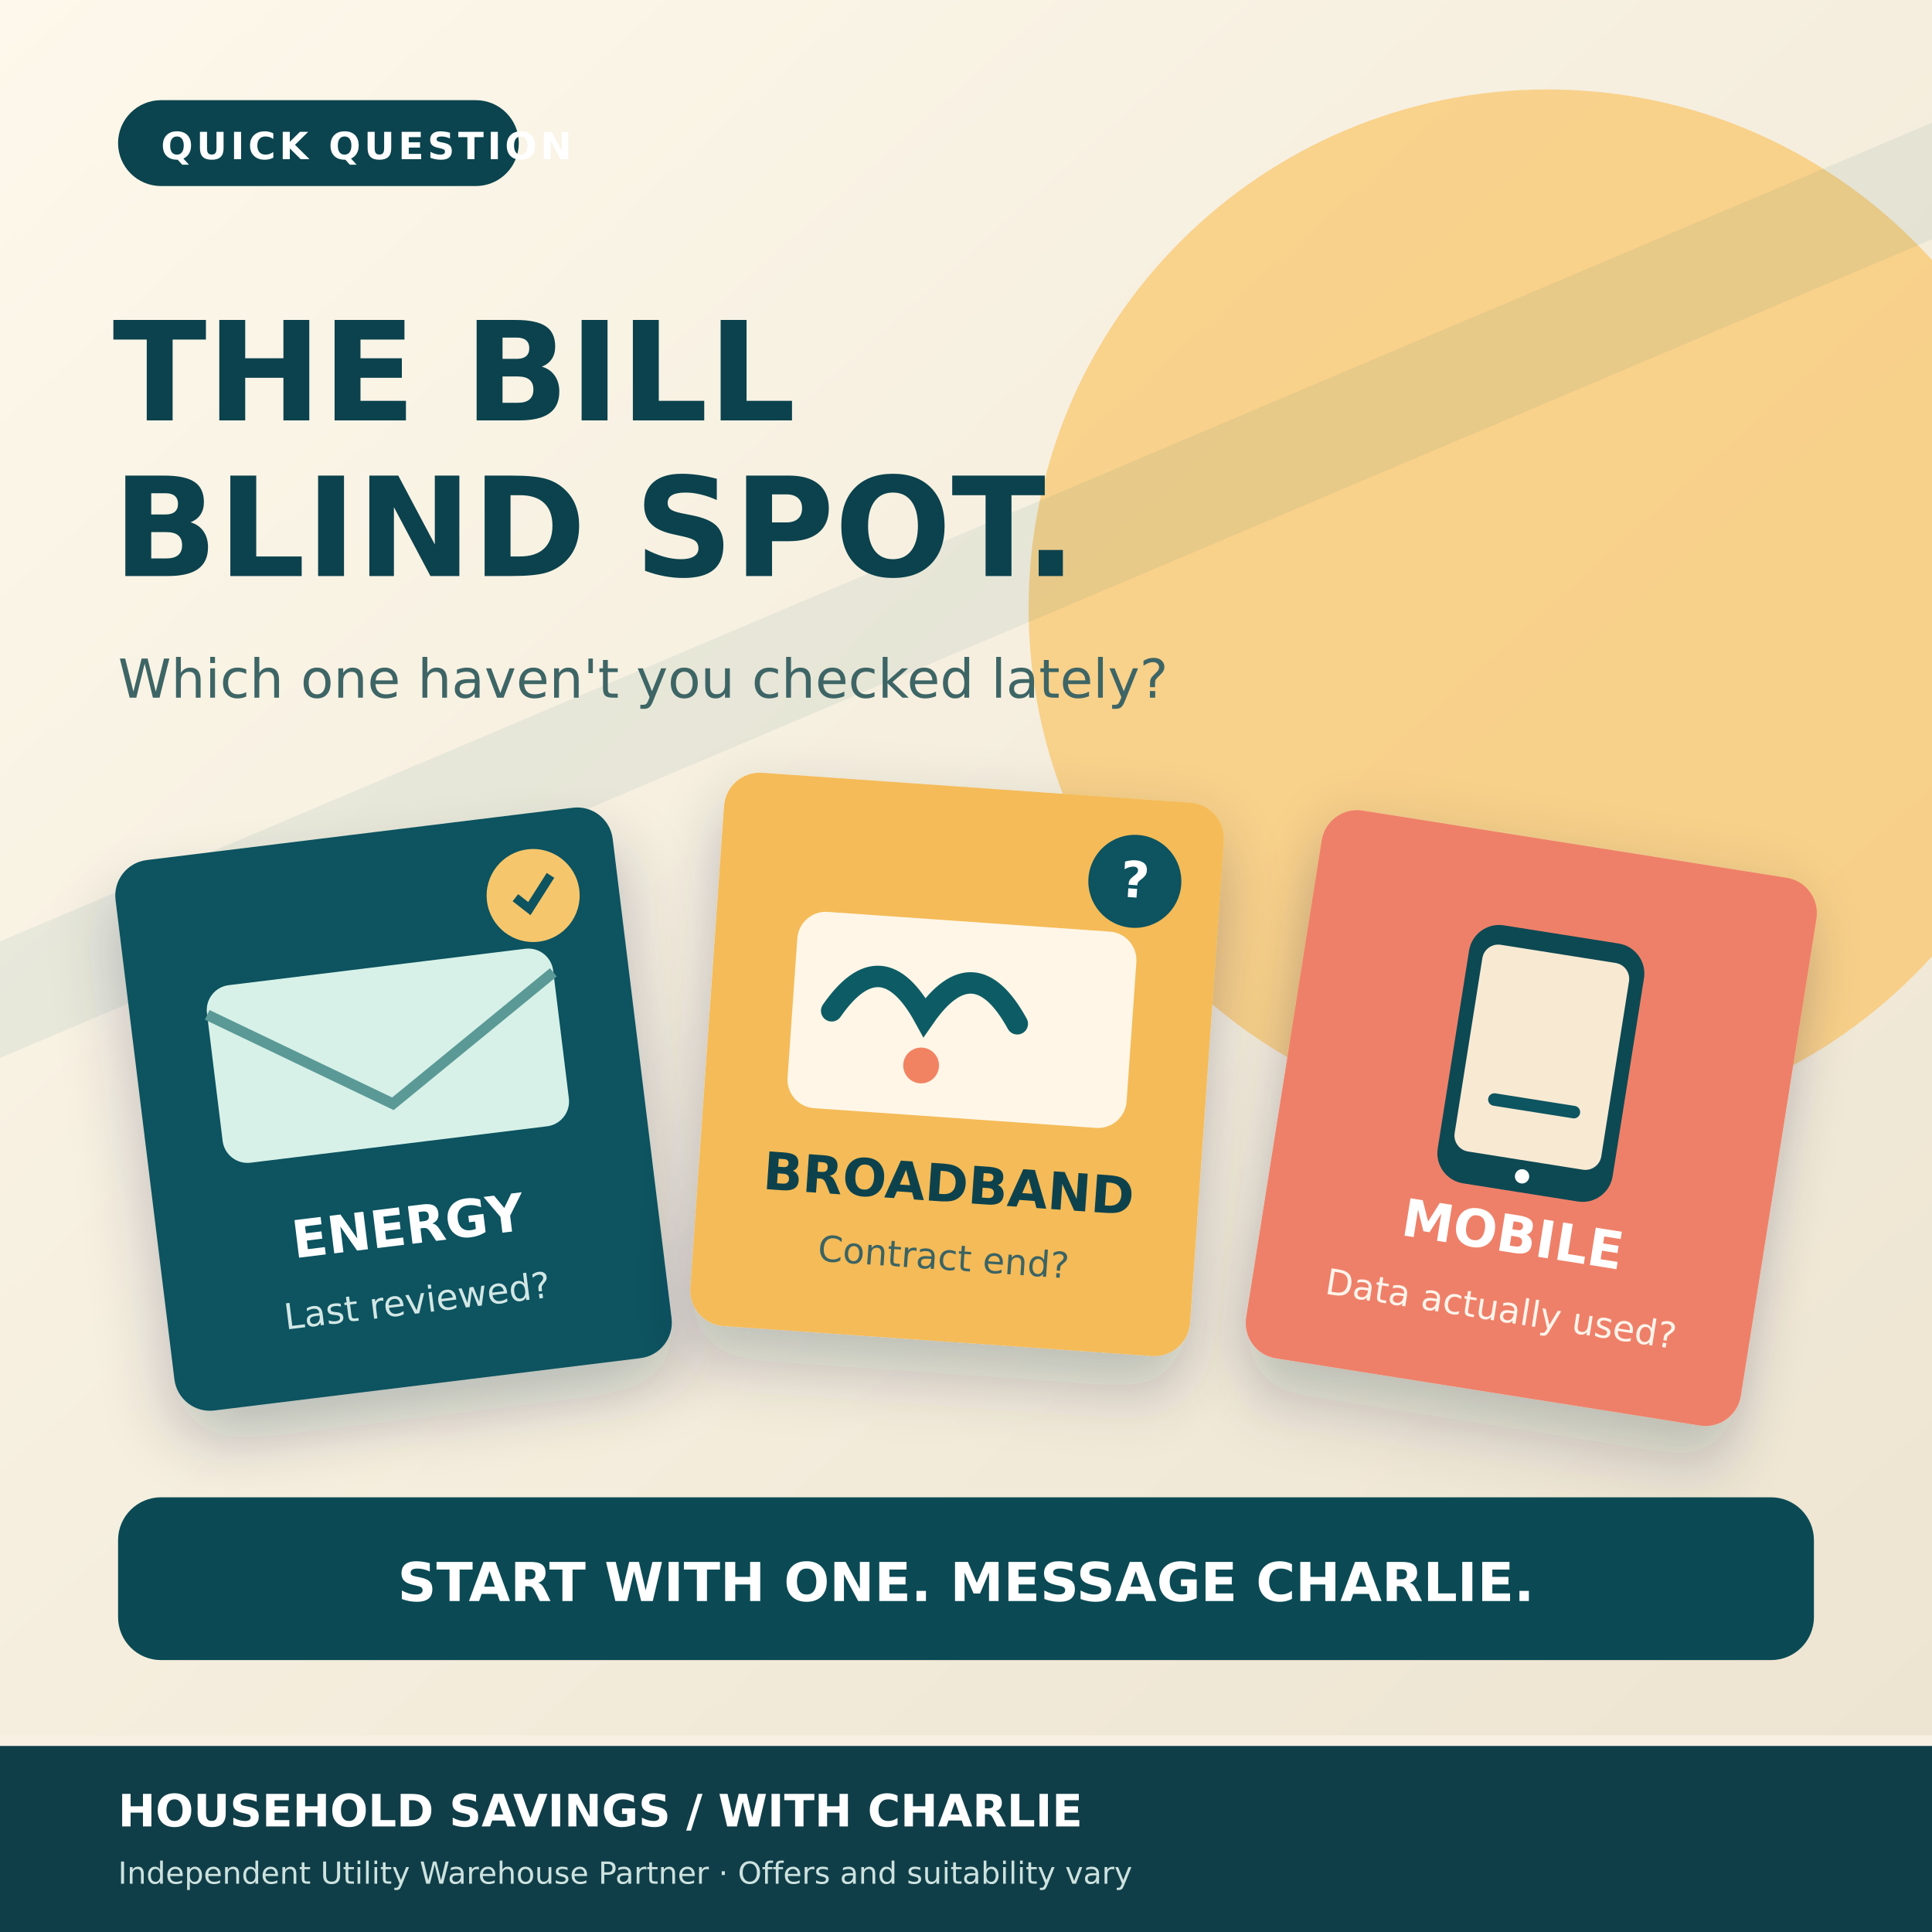
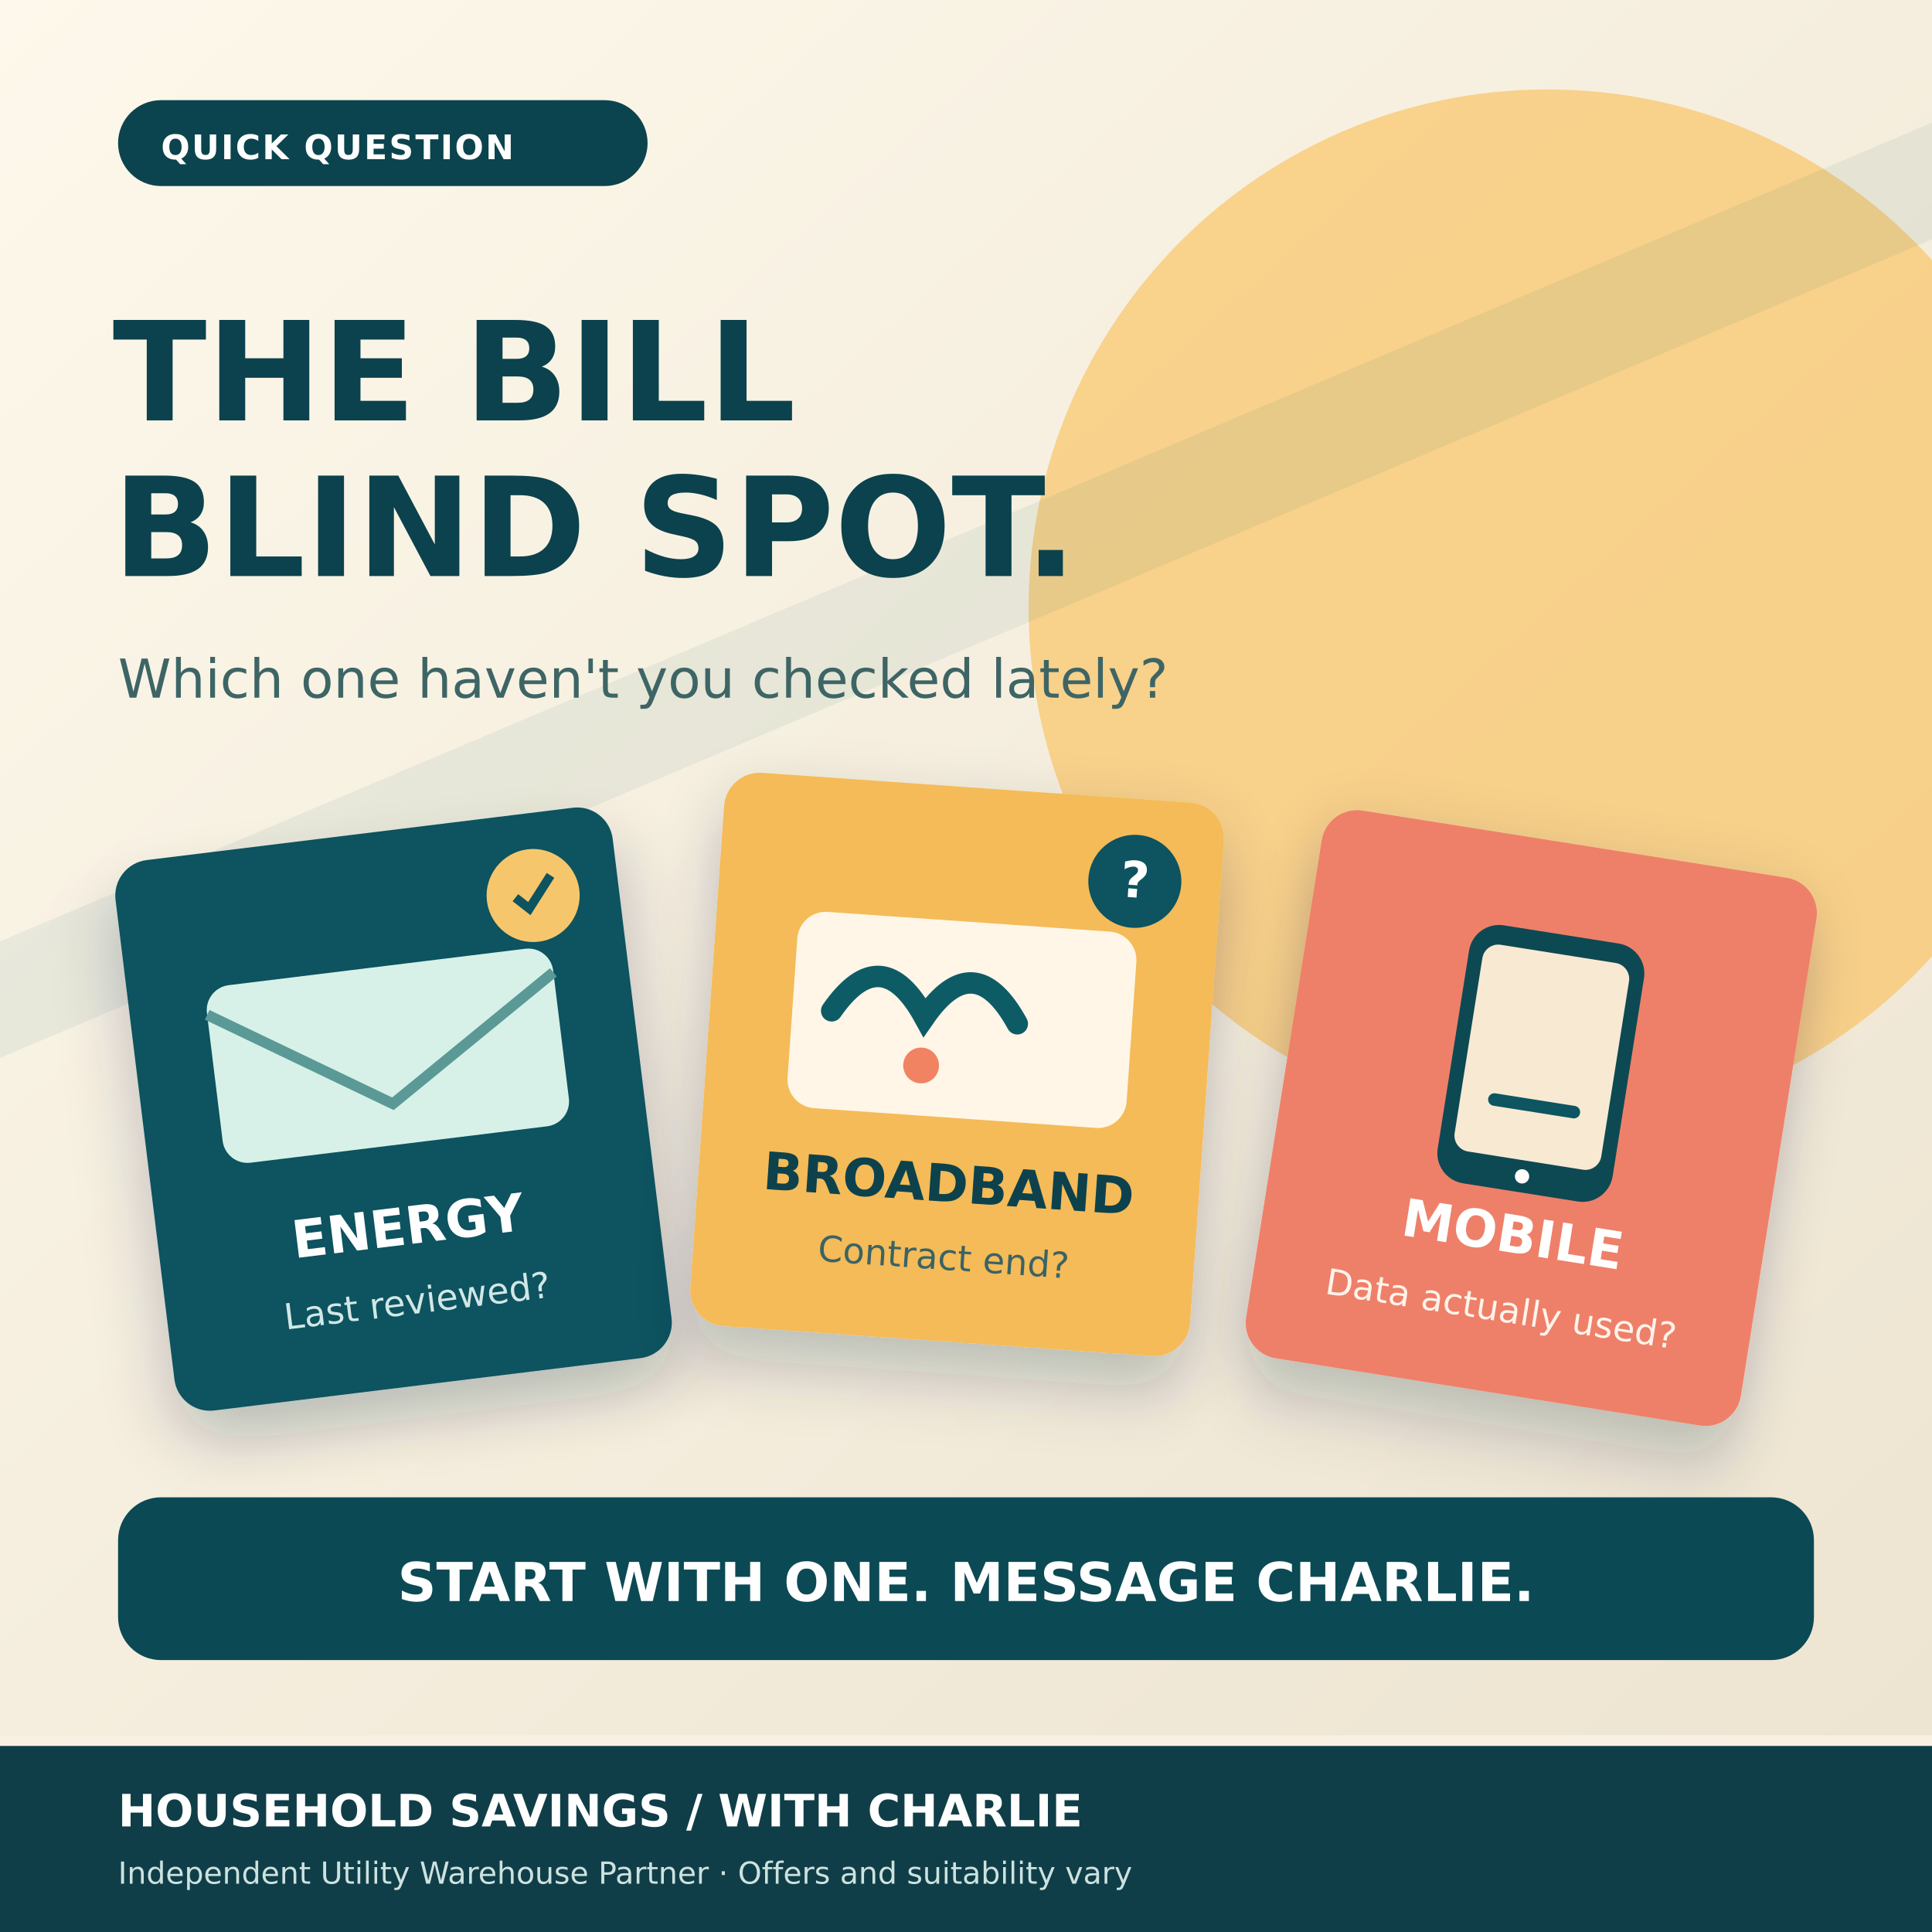
<svg xmlns="http://www.w3.org/2000/svg" width="1080" height="1080" viewBox="0 0 1080 1080">
  <defs>
    <filter id="shadow" x="-50%" y="-50%" width="200%" height="200%">
      <feDropShadow dx="0" dy="18" stdDeviation="18" flood-color="#102C3C" flood-opacity=".24" />
    </filter>
    <linearGradient id="paper" x1="0" y1="0" x2="1" y2="1">
      <stop stop-color="#FDF8EB" />
      <stop offset="1" stop-color="#EDE4D1" />
    </linearGradient>
  </defs>
  <rect width="1080" height="1080" fill="#F7F0E3" />
  <path d="M0 0L1080 0L1080 970L0 970Z" fill="url(#paper)" />
  <circle cx="865" cy="340" r="290" fill="#F9C468" opacity=".7" />
  <path d="M-50 580L1130 80" stroke="#0C5862" stroke-opacity=".07" stroke-width="60" />
-   <rect x="66" y="56" width="224" height="48" rx="24" fill="#0B444E" />
-   <text x="90" y="89" fill="#FFFFFF" font-family="DejaVu Sans,Arial" font-size="21" font-weight="700" letter-spacing="2">QUICK QUESTION</text>
+   <rect x="66" y="56" width="296" height="48" rx="24" fill="#0B444E" />
+   <text x="90" y="89" fill="#FFFFFF" font-family="DejaVu Sans,Arial" font-size="19" font-weight="700" letter-spacing="1">QUICK QUESTION</text>
  <text x="63" y="235" fill="#0B424D" font-family="DejaVu Sans,Arial" font-size="77" font-weight="900">THE BILL</text>
  <text x="63" y="322" fill="#0B424D" font-family="DejaVu Sans,Arial" font-size="77" font-weight="900">BLIND SPOT.</text>
  <text x="66" y="390" fill="#3E6565" font-family="DejaVu Sans,Arial" font-size="30">Which one haven't you checked lately?</text>
  <g transform="translate(80 465) rotate(-7 140 155)" filter="url(#shadow)">
    <rect x="0" y="0" width="280" height="310" rx="20" fill="#0B5360" />
    <circle cx="232" cy="46" r="26" fill="#F6C66C" />
    <path d="M222 46l7 7 14-17" stroke="#0B5360" stroke-width="5" fill="none" />
    <rect x="43" y="75" width="195" height="100" rx="14" fill="#D7F1E8" />
    <path d="M43 90l97 62 98-62" stroke="#5A9996" stroke-width="6" fill="none" />
    <text x="140" y="231" text-anchor="middle" fill="#FFFFFF" font-family="DejaVu Sans,Arial" font-size="29" font-weight="800">ENERGY</text>
    <text x="140" y="270" text-anchor="middle" fill="#D2E7E5" font-family="DejaVu Sans,Arial" font-size="20">Last reviewed?</text>
  </g>
  <g transform="translate(395 440) rotate(4 140 155)" filter="url(#shadow)">
    <rect x="0" y="0" width="280" height="310" rx="20" fill="#F4BB59" />
    <circle cx="232" cy="46" r="26" fill="#0B5360" />
    <text x="232" y="55" text-anchor="middle" fill="#FFFFFF" font-family="DejaVu Sans,Arial" font-size="28" font-weight="800">?</text>
    <rect x="46" y="75" width="190" height="110" rx="16" fill="#FFF6E7" />
    <path d="M68 130q25-42 52 0q25-42 52 0" stroke="#0F5B65" stroke-width="12" fill="none" stroke-linecap="round" />
    <circle cx="120" cy="157" r="10" fill="#F18364" />
    <text x="140" y="232" text-anchor="middle" fill="#0B424D" font-family="DejaVu Sans,Arial" font-size="29" font-weight="800">BROADBAND</text>
    <text x="140" y="270" text-anchor="middle" fill="#3B6464" font-family="DejaVu Sans,Arial" font-size="20">Contract end?</text>
  </g>
  <g transform="translate(716 470) rotate(9 140 155)" filter="url(#shadow)">
    <rect x="0" y="0" width="280" height="310" rx="20" fill="#EE8069" />
    <rect x="91" y="51" width="99" height="146" rx="17" fill="#0A4852" />
    <rect x="99" y="62" width="83" height="117" rx="9" fill="#F8E9D3" />
    <path d="M118 148h45" stroke="#0C5561" stroke-width="7" stroke-linecap="round" />
    <circle cx="140" cy="188" r="4" fill="#FFFFFF" />
    <text x="140" y="231" text-anchor="middle" fill="#FFFFFF" font-family="DejaVu Sans,Arial" font-size="29" font-weight="800">MOBILE</text>
    <text x="140" y="270" text-anchor="middle" fill="#FFF4EB" font-family="DejaVu Sans,Arial" font-size="20">Data actually used?</text>
  </g>
  <rect x="66" y="837" width="948" height="91" rx="24" fill="#0B4A54" />
  <text x="540" y="895" text-anchor="middle" fill="#FFFFFF" font-family="DejaVu Sans,Arial" font-size="30" font-weight="800">START WITH ONE.  MESSAGE CHARLIE.</text>
  <rect x="0" y="976" width="1080" height="104" fill="#103E48" />
  <text x="66" y="1021" fill="#FFFFFF" font-family="DejaVu Sans,Arial" font-size="25" font-weight="700">HOUSEHOLD SAVINGS  /  WITH CHARLIE</text>
  <text x="66" y="1053" fill="#CDE2DF" font-family="DejaVu Sans,Arial" font-size="17">Independent Utility Warehouse Partner  ·  Offers and suitability vary</text>
</svg>
